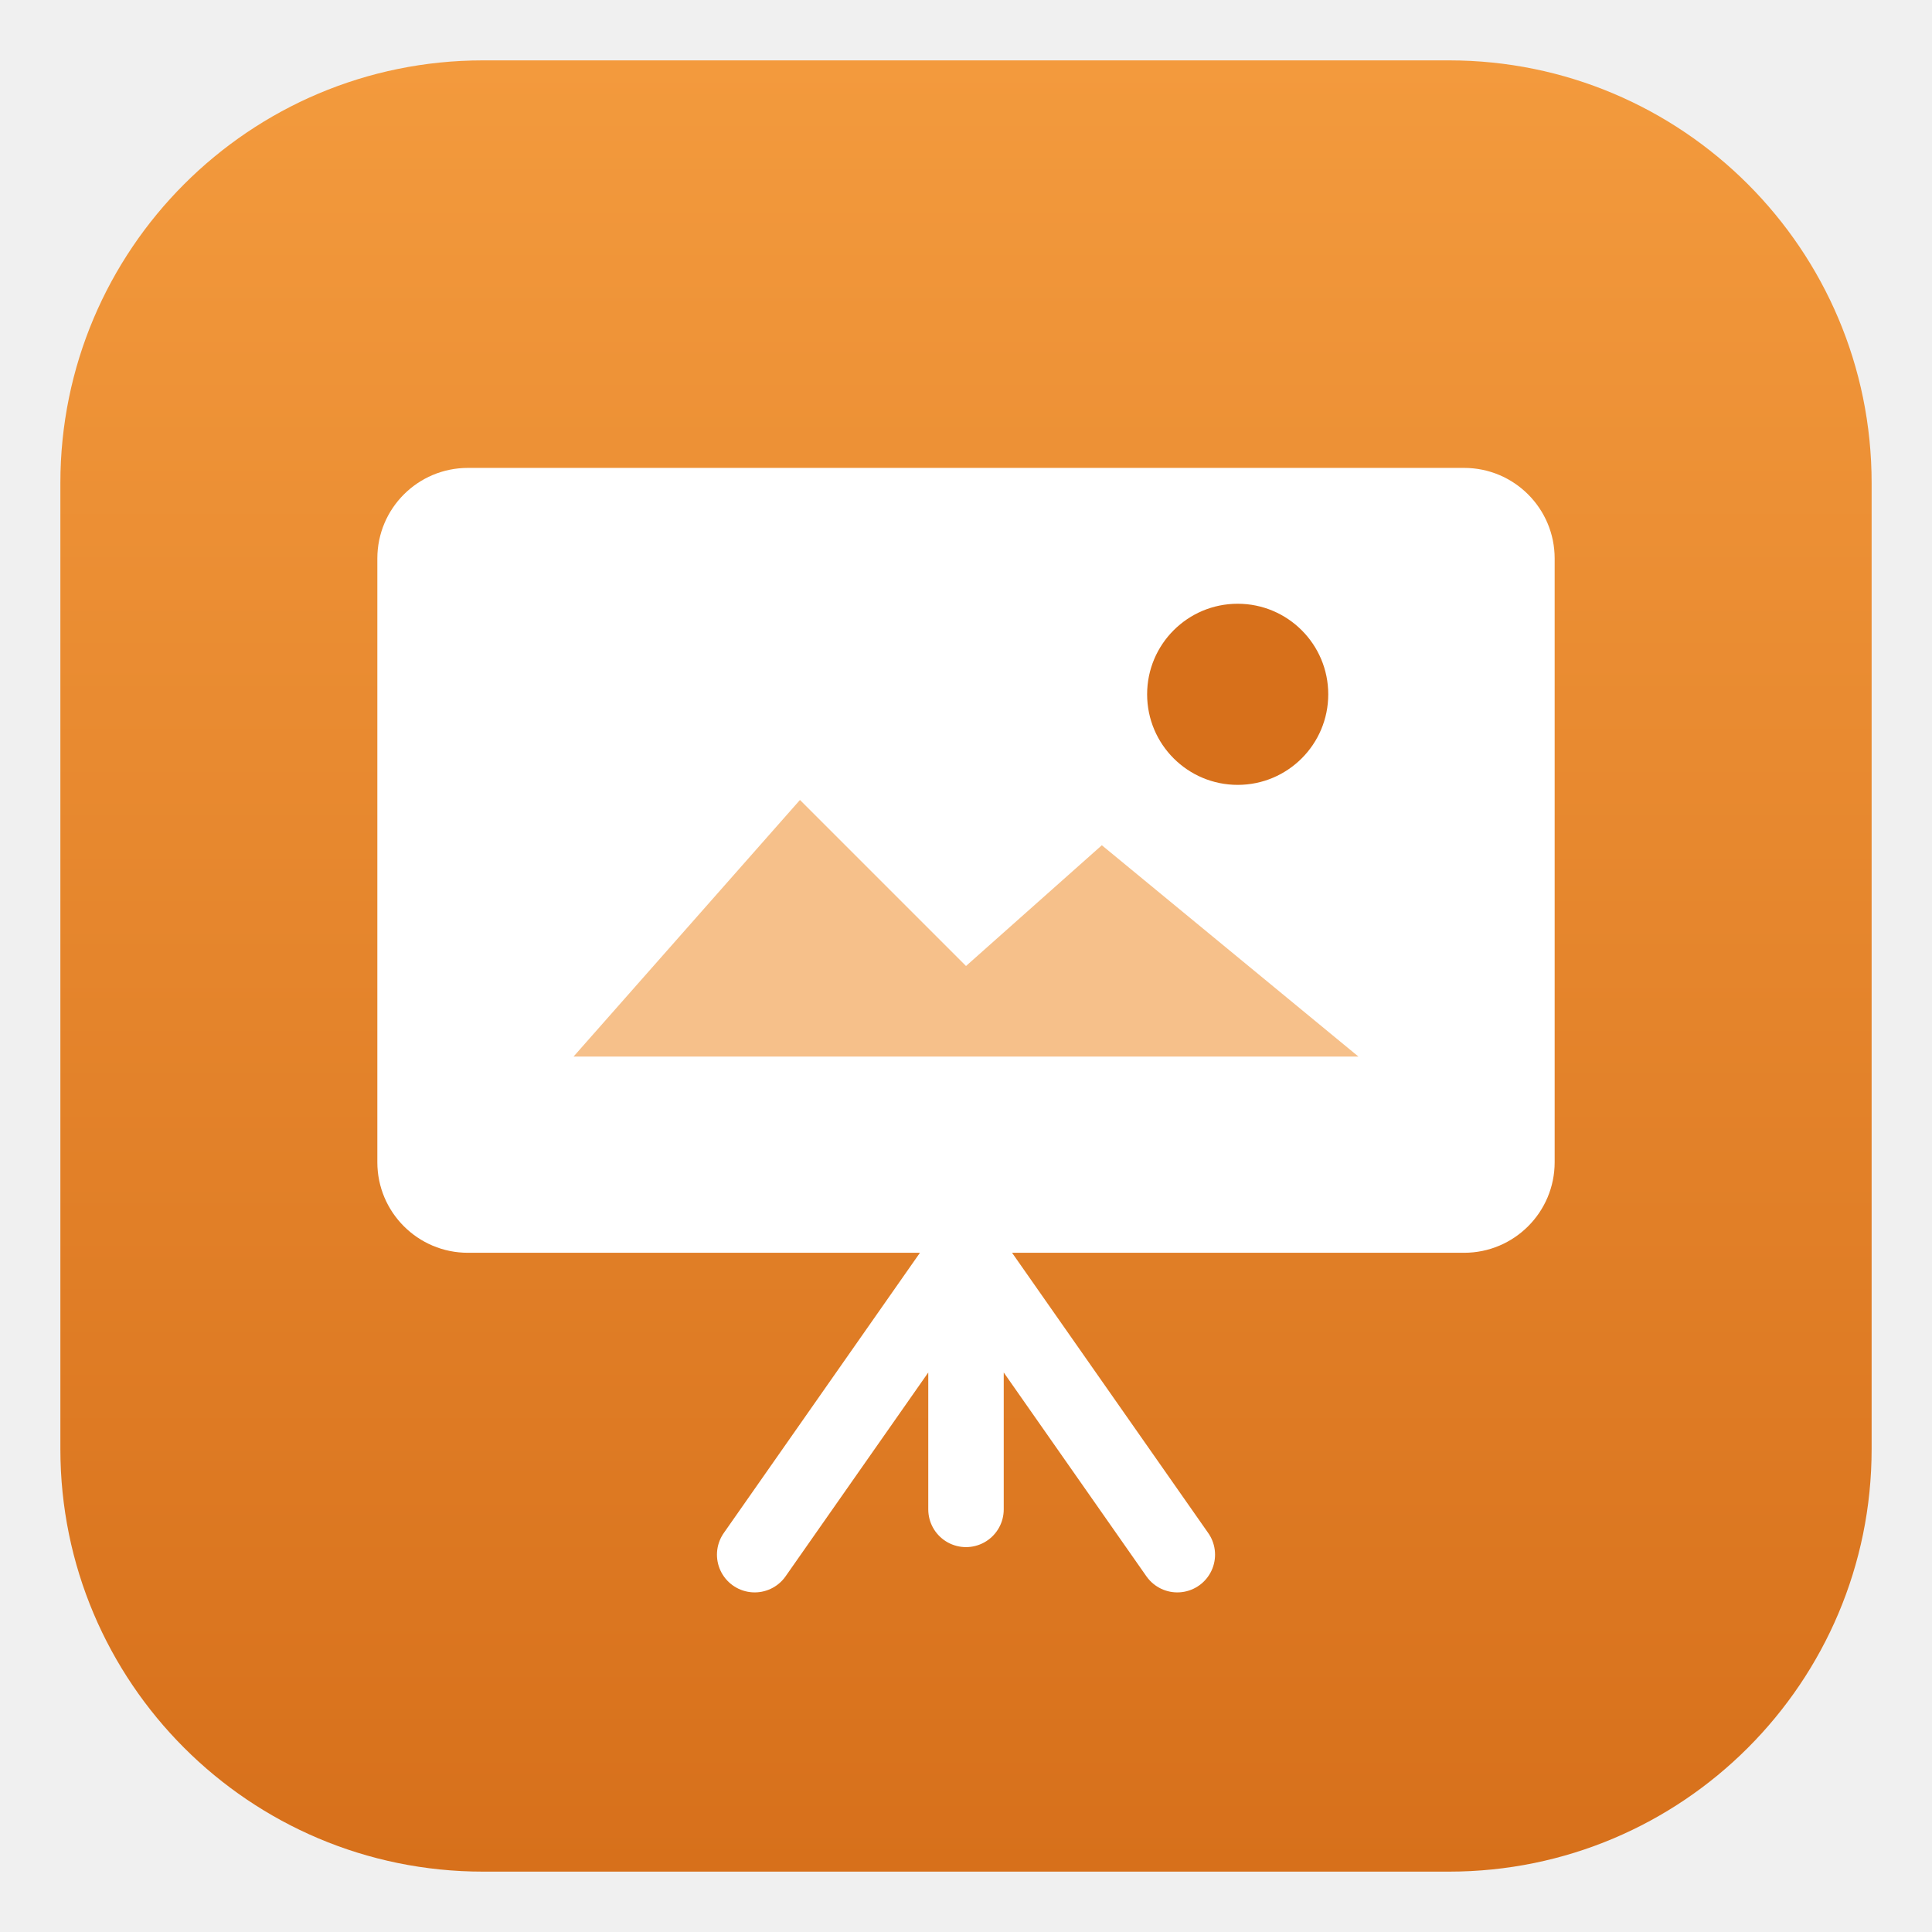
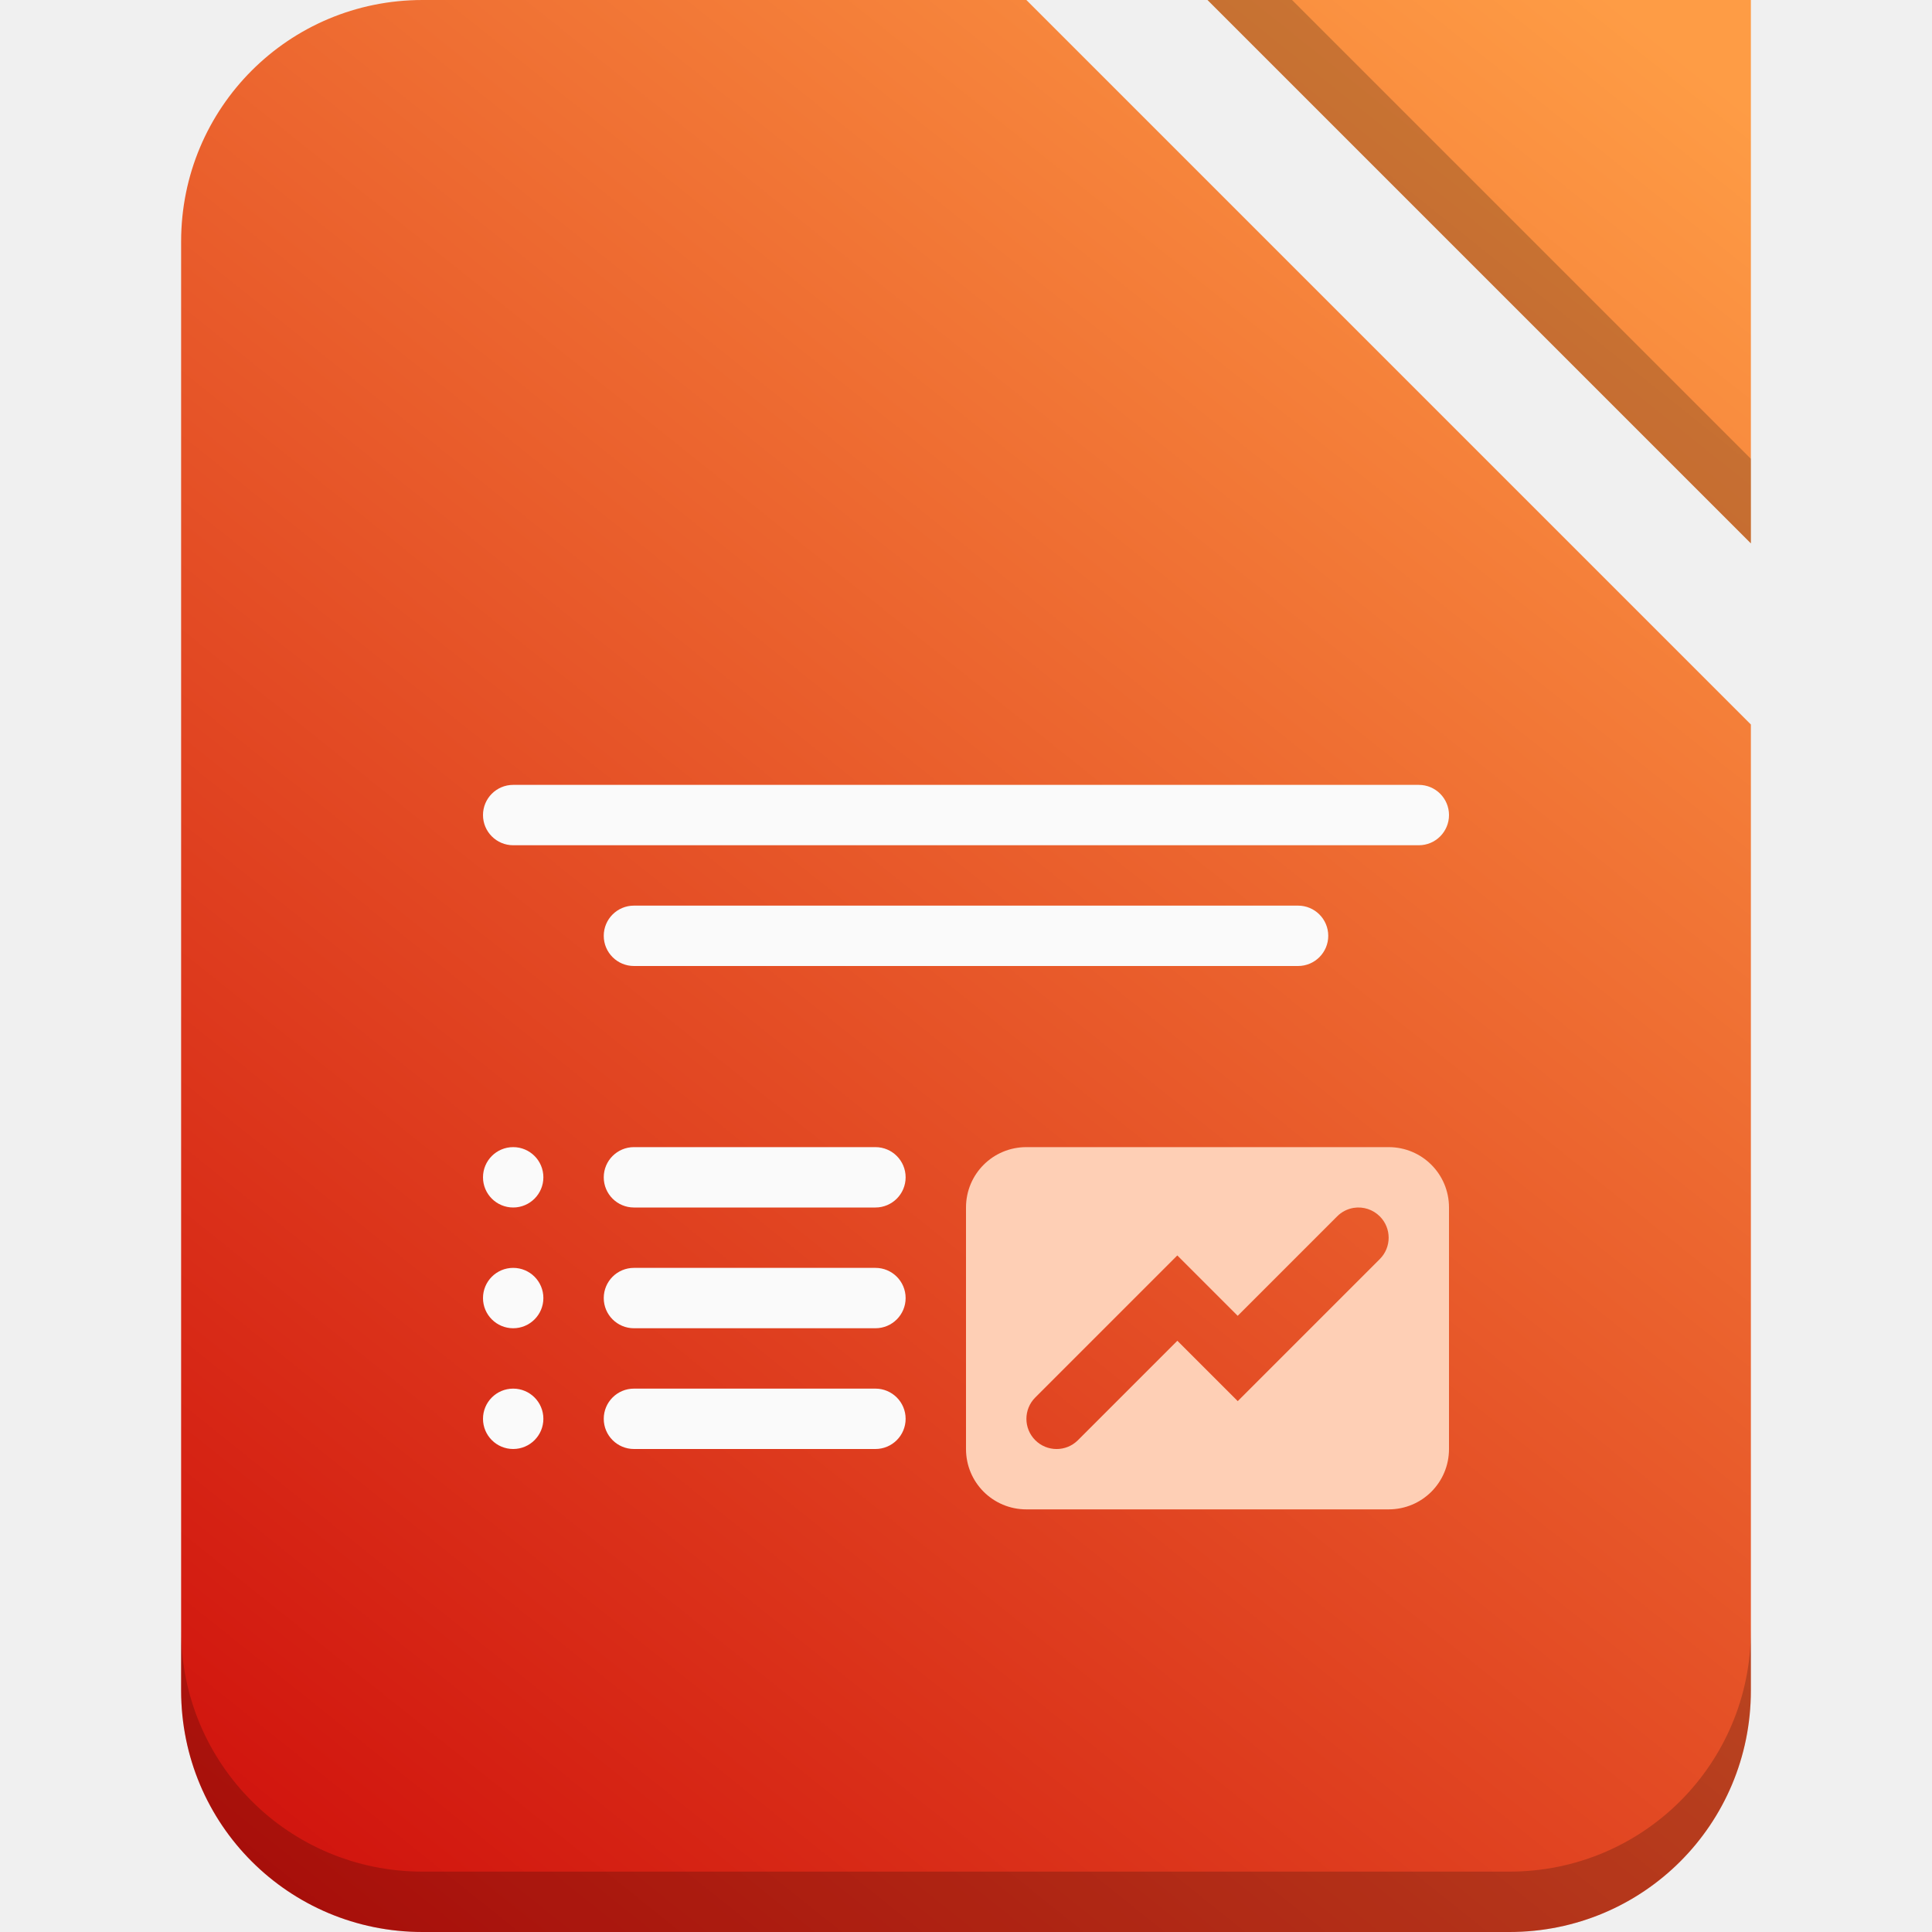
- <svg xmlns="http://www.w3.org/2000/svg" viewBox="0 0 256 256" width="256" height="256">
+ <svg xmlns="http://www.w3.org/2000/svg" width="32" height="32" version="1.1" viewBox="0 0 32 32" xml:space="preserve">
  <defs>
-     <linearGradient id="g" x1="0" y1="0" x2="0" y2="1">
-       <stop offset="0" stop-color="#f39a3d" />
-       <stop offset="1" stop-color="#d7701b" />
+     <linearGradient id="linearGradient3898" x1="4" x2="28" y1="31" y2="1" gradientUnits="userSpaceOnUse">
+       <stop stop-color="#d0120d" offset="0" />
+       <stop stop-color="#fe9c45" offset="1" />
    </linearGradient>
  </defs>
-   <rect x="8" y="8" width="240" height="240" rx="56" fill="url(#g)" />
-   <rect x="50" y="62" width="156" height="104" rx="12" fill="#fff" />
-   <path d="M128 166v34M100 206l28-40 28 40" stroke="#fff" stroke-width="10" stroke-linecap="round" stroke-linejoin="round" fill="none" />
-   <path d="M76 140l30-34 22 22 18-16 34 28z" fill="#f6c08a" />
-   <circle cx="164" cy="92" r="12" fill="#d7701b" />
+   <g fill-rule="evenodd" stroke-linecap="square">
+     <path d="m7 0c-2.216 0-4 1.784-4 4v24c0 2.216 1.784 4 4 4h18c2.216 0 4-1.784 4-4v-16l-12-12h-10zm13 0 9 9v-9h-9z" fill="url(#linearGradient3898)" />
+     <g>
+       <path d="m3 27v1c0 2.216 1.784 4 4 4h18c2.216 0 4-1.784 4-4v-1c0 2.216-1.784 4-4 4h-18c-2.216 0-4-1.784-4-4z" fill-opacity=".199" />
+       <path d="m20 0h1.4l7.6 7.6v1.4z" fill-opacity=".201" />
+     </g>
+     <g>
+       <g fill="#fafafa">
+         <rect x="8" y="13" width="16" height="1" ry=".5" />
+         <rect x="10" y="15" width="12" height="1" ry=".5" />
+         <circle cx="8.5" cy="19.5" r=".5" />
+         <circle cx="8.5" cy="21.5" r=".5" />
+         <circle cx="8.5" cy="23.5" r=".5" />
+         <rect x="10" y="19" width="5" height="1" ry=".5" />
+         <rect x="10" y="21" width="5" height="1" ry=".5" />
+         <rect x="10" y="23" width="5" height="1" ry=".5" />
+       </g>
+       <path d="m17 19c-0.554 0-1 0.446-1 1v4c0 0.554 0.446 1 1 1h6c0.554 0 1-0.446 1-1v-4c0-0.554-0.446-1-1-1h-6zm5.422 1.006a0.5 0.5 0 0 1 0.432 0.141 0.5 0.5 0 0 1 0 0.707l-2.353 2.353-1-1-1.647 1.647a0.5 0.5 0 0 1-0.707 0 0.5 0.5 0 0 1 0-0.707l2.353-2.353 1 1 1.647-1.647a0.5 0.5 0 0 1 0.275-0.141z" fill="#fecfb5" />
+     </g>
+   </g>
</svg>
